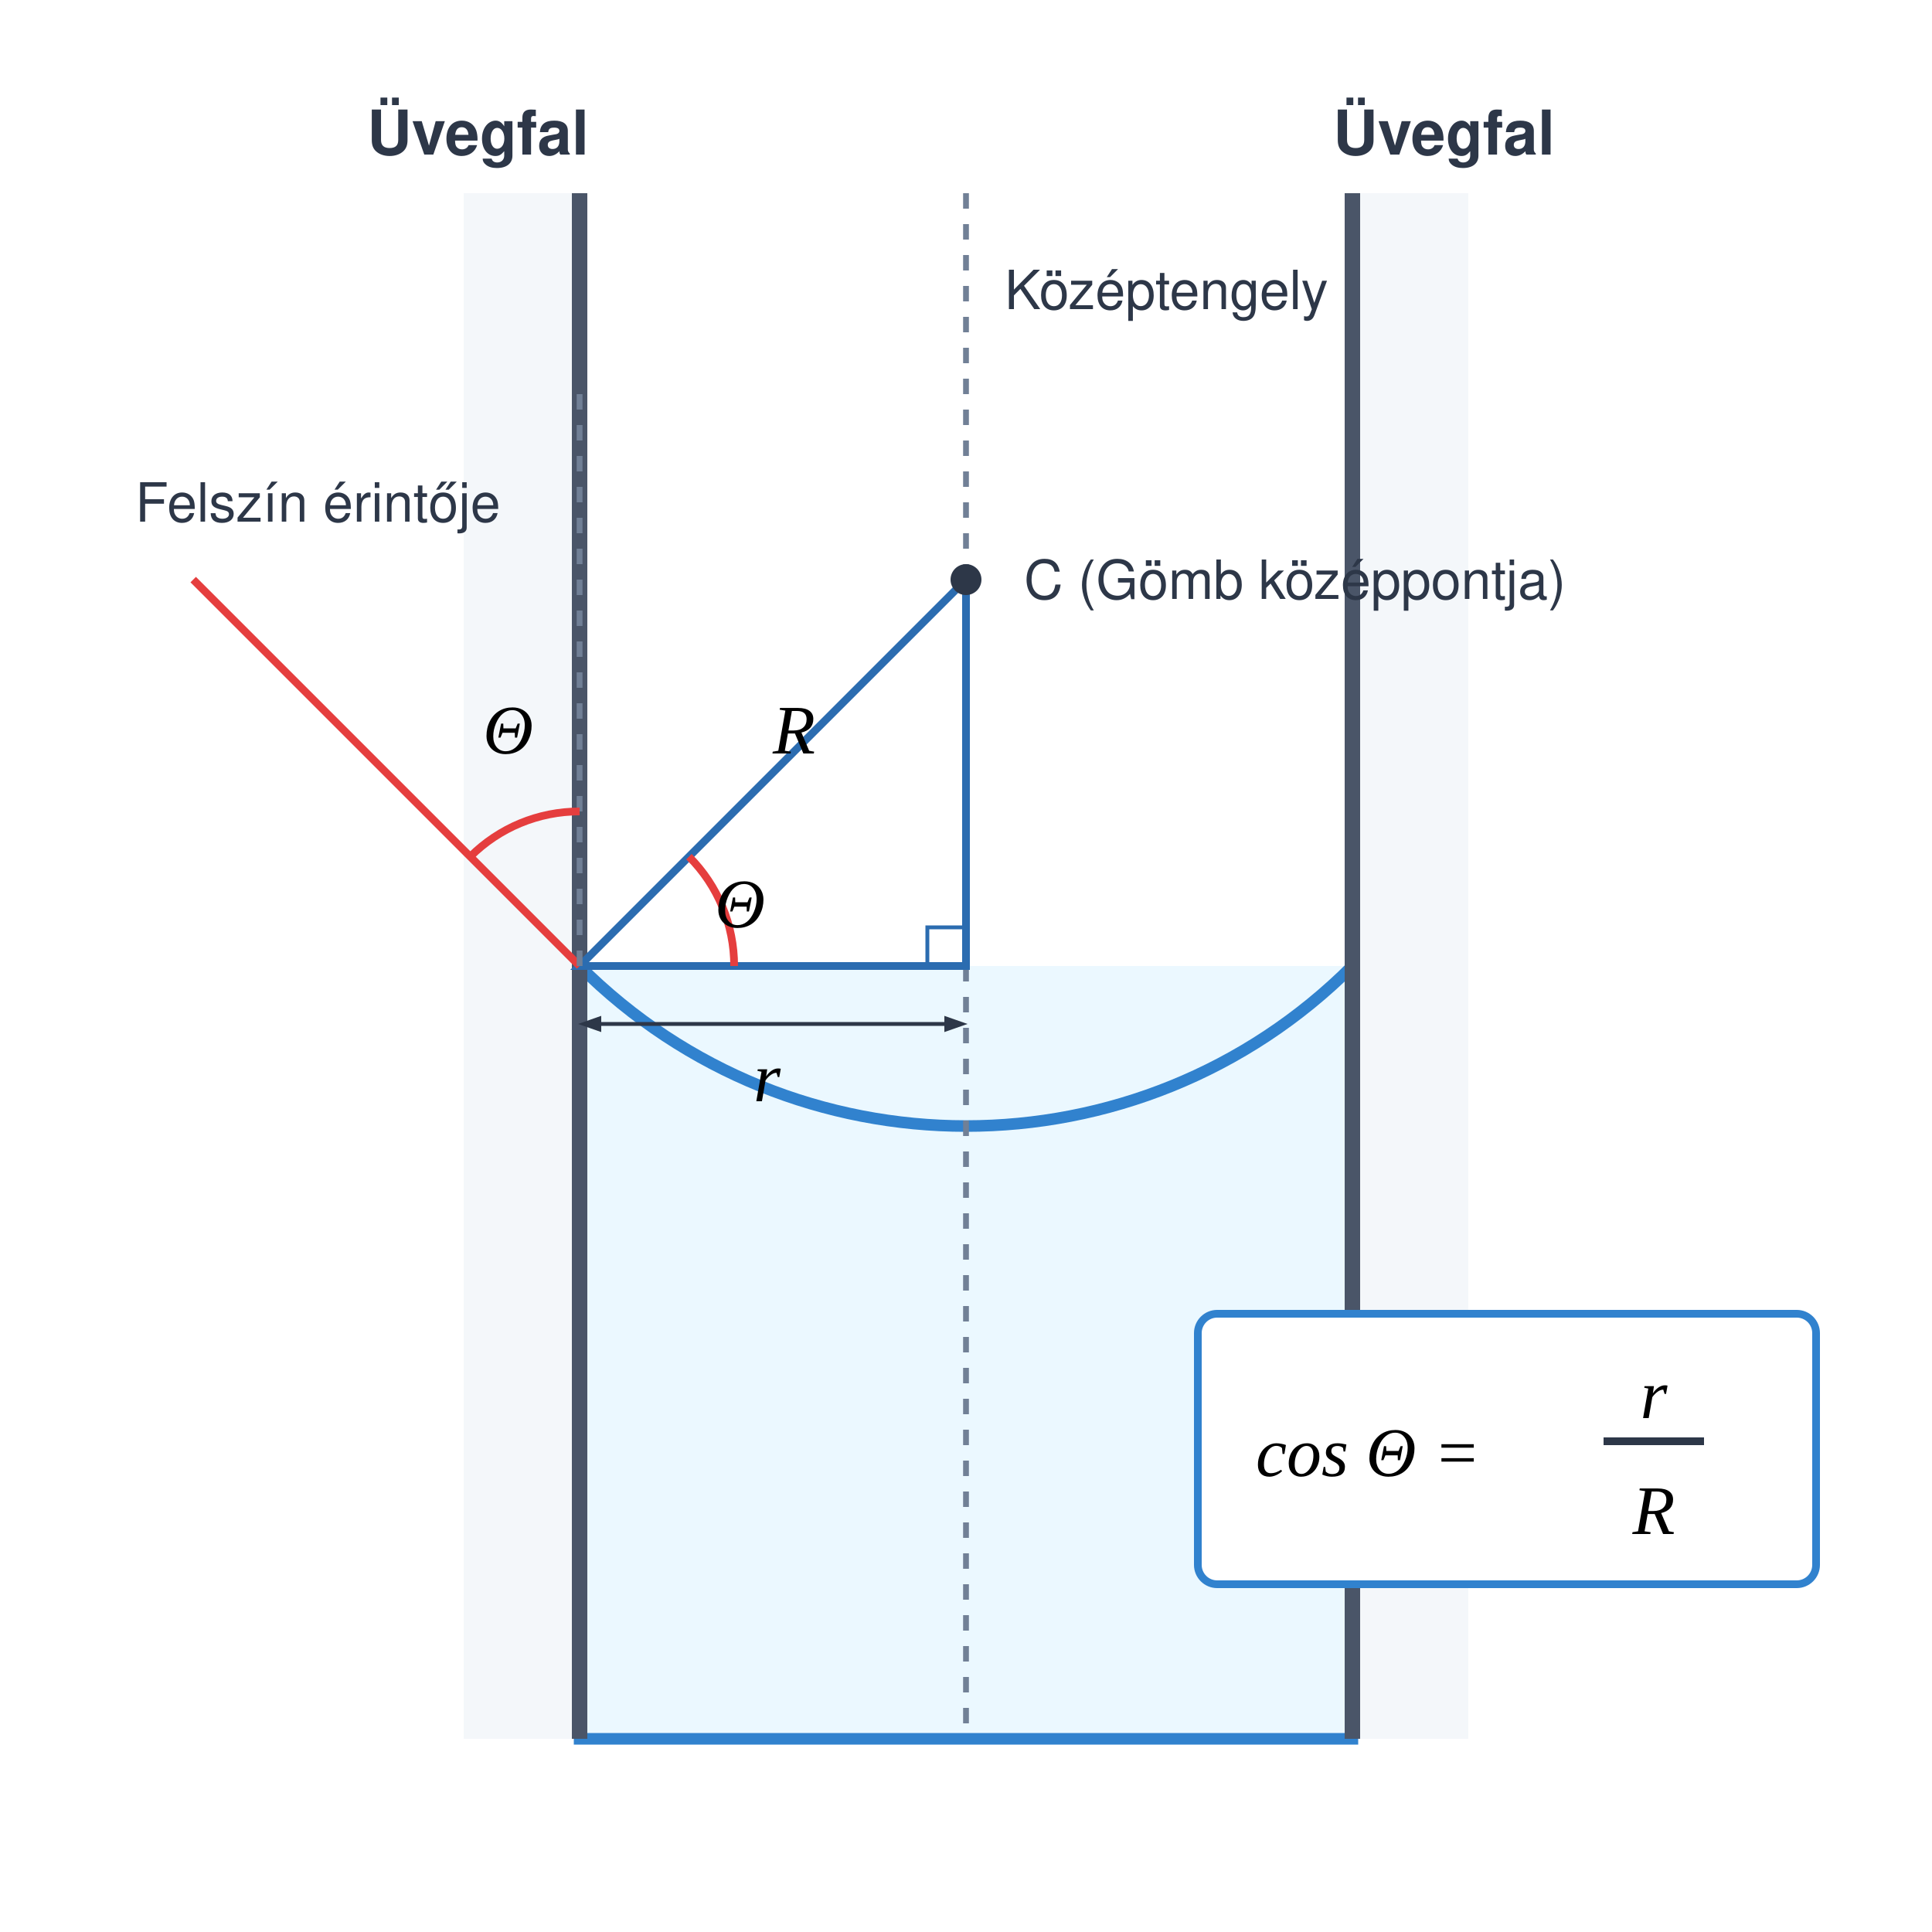
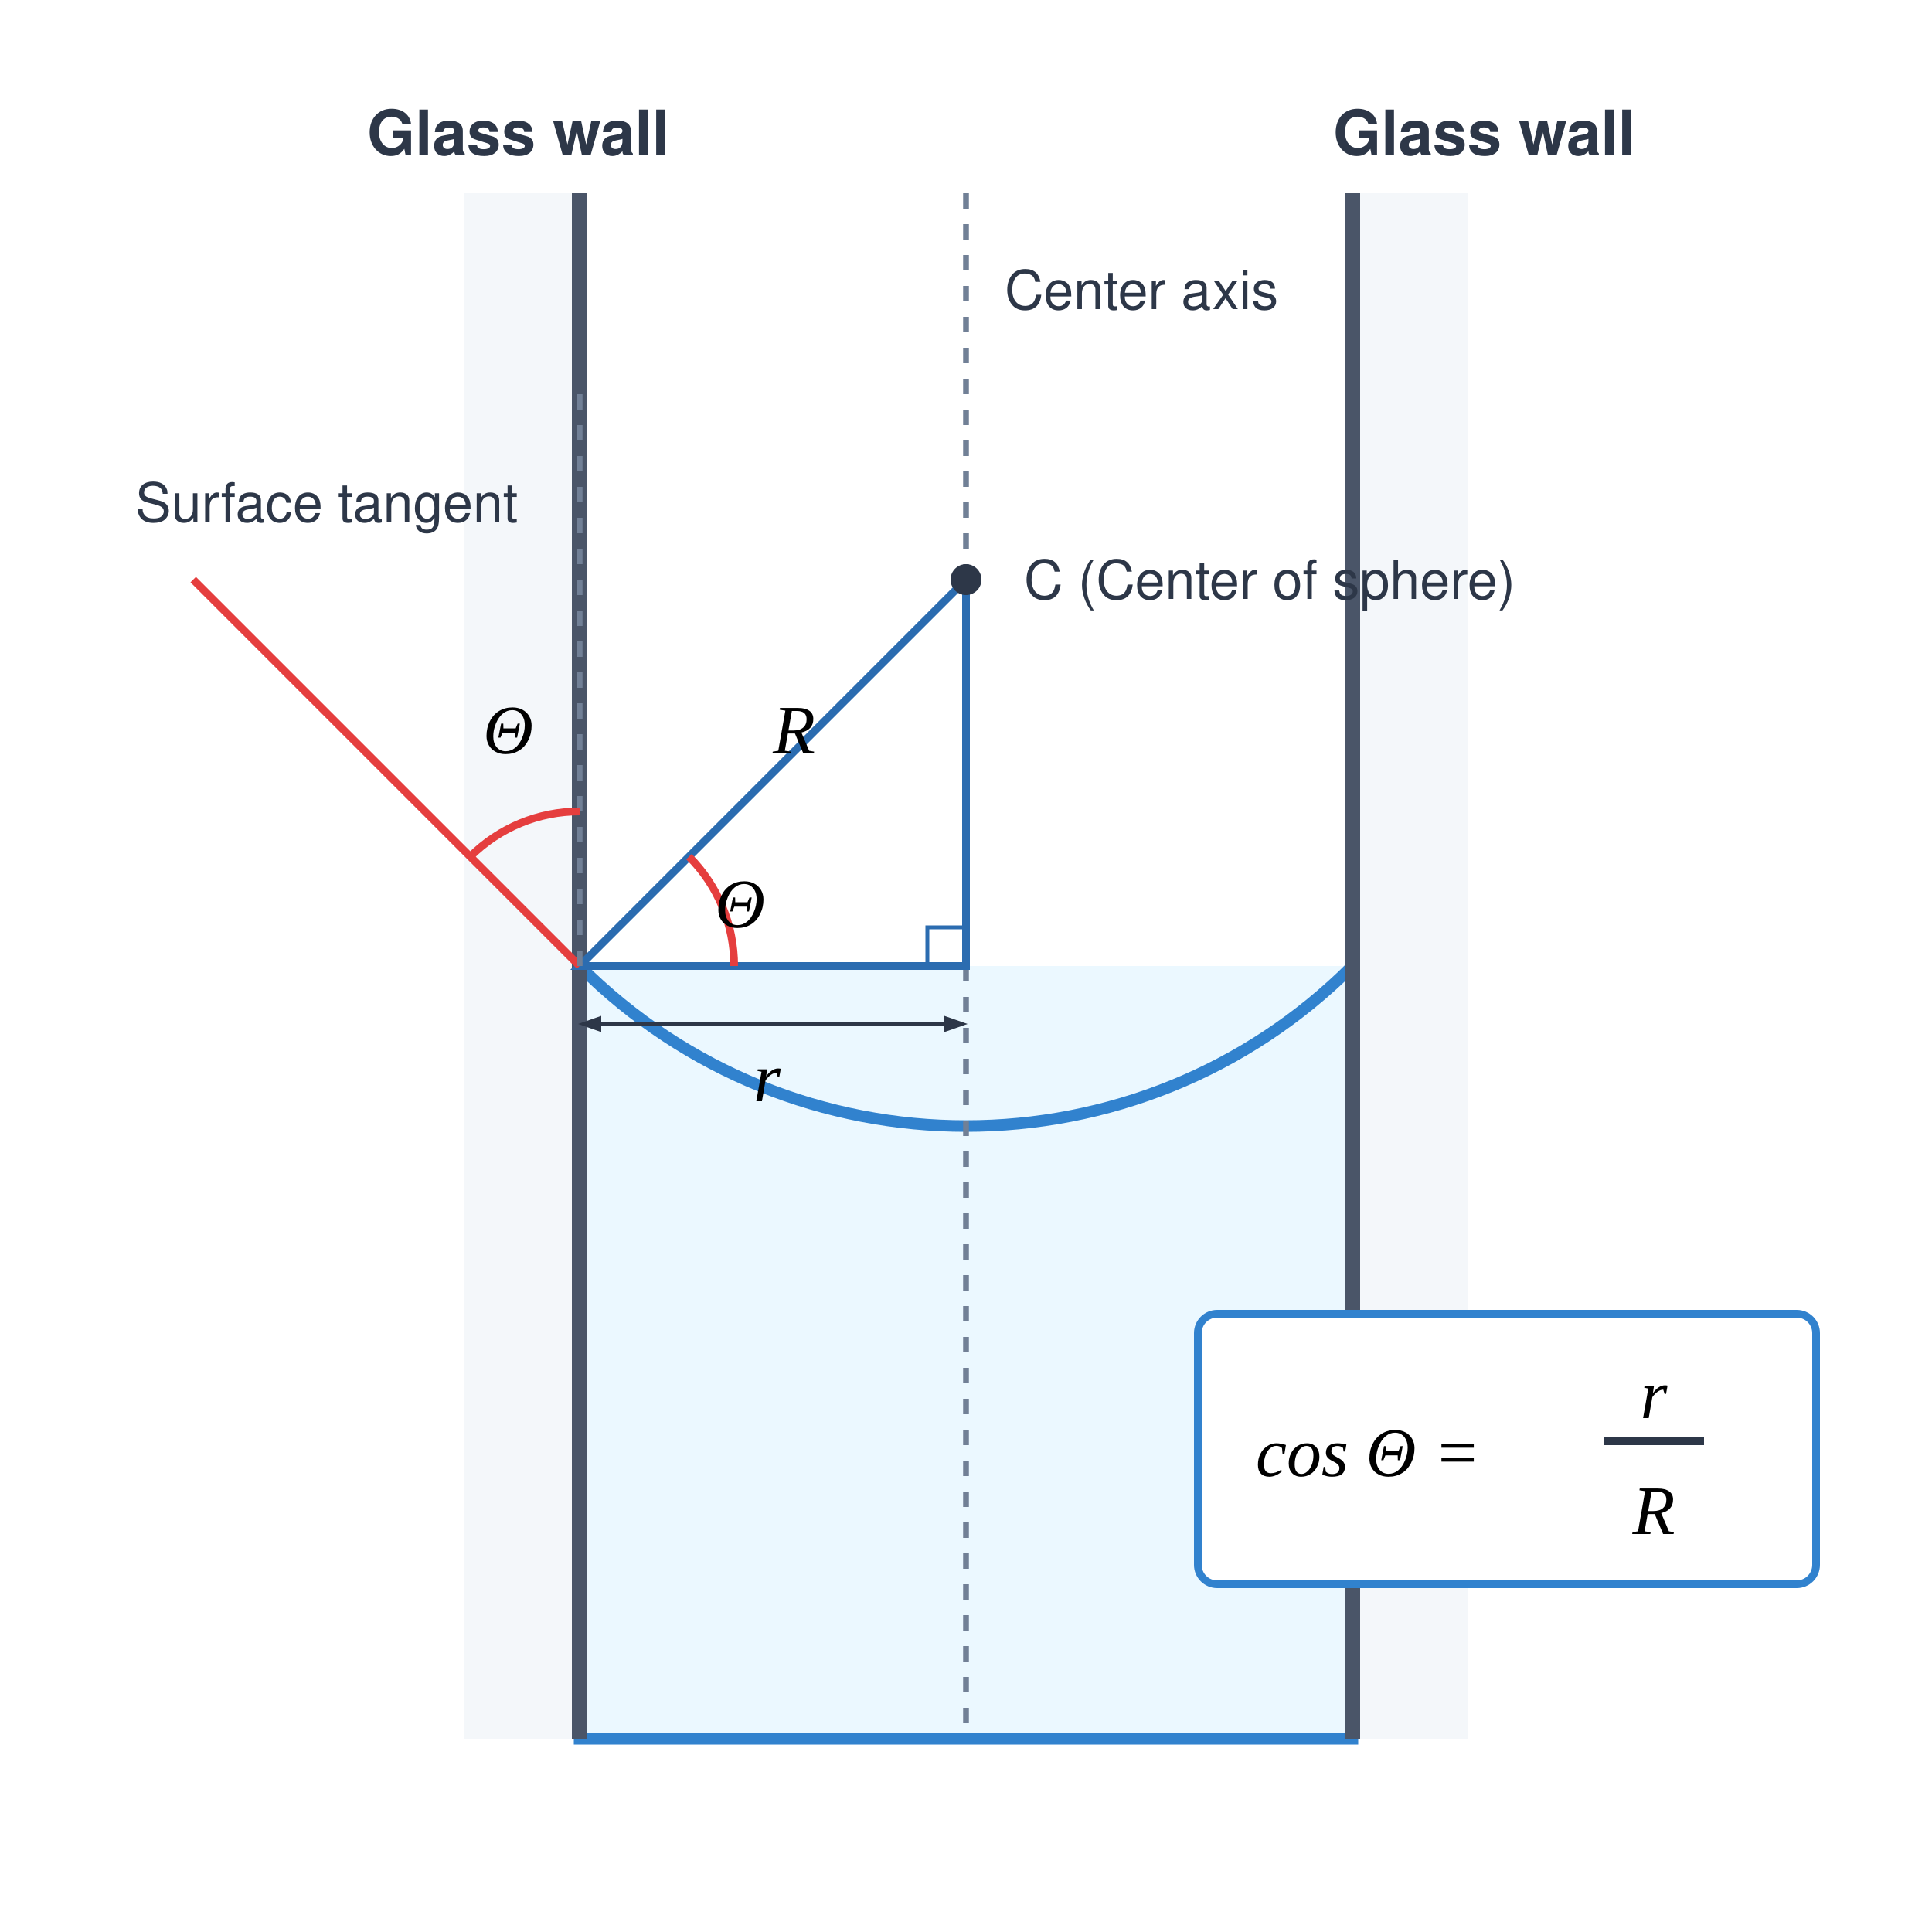
<svg xmlns="http://www.w3.org/2000/svg" viewBox="0 0 500 500" width="100%" height="400">
  <defs>
    <style>
      .bg { fill: #FFFFFF; }
      .wall { stroke: #4A5568; stroke-width: 4; fill: none; }
      .glass { fill: #EDF2F7; opacity: 0.6; }
      .water { fill: #EBF8FF; stroke: #3182CE; stroke-width: 3; }
      .line { stroke: #2D3748; stroke-width: 2; fill: none; }
      .dash { stroke: #718096; stroke-width: 1.5; stroke-dasharray: 4,4; fill: none; }
      .vector { stroke: #E53E3E; stroke-width: 2; fill: none; }
      .text { font-family: 'Helvetica Neue', Helvetica, Arial, sans-serif; font-size: 14px; fill: #2D3748; }
      .math { font-family: 'Times New Roman', Times, serif; font-style: italic; font-size: 18px; }
      .title { font-weight: bold; font-size: 16px; }
    </style>
    <marker id="arrow" viewBox="0 0 10 10" refX="6" refY="5" markerWidth="6" markerHeight="6" orient="auto-start-reverse">
      <path d="M 0 1.5 L 10 5 L 0 8.5 z" fill="#2D3748" />
    </marker>
  </defs>
  <rect width="500" height="500" class="bg" />
  <rect x="150" y="250" width="200" height="200" fill="#EBF8FF" />
  <path d="M 150 250 A 141.42 141.42 0 0 0 350 250 L 350 450 L 150 450 Z" class="water" />
  <rect x="120" y="50" width="30" height="400" class="glass" />
  <rect x="350" y="50" width="30" height="400" class="glass" />
  <line x1="150" y1="50" x2="150" y2="450" class="wall" />
  <line x1="350" y1="50" x2="350" y2="450" class="wall" />
  <line x1="250" y1="50" x2="250" y2="450" class="dash" />
  <polygon points="250,150 150,250 250,250" stroke="#2B6CB0" stroke-width="2" fill="none" />
  <path d="M 250 240 L 240 240 L 240 250" stroke="#2B6CB0" stroke-width="1" fill="none" />
  <line x1="150" y1="250" x2="50" y2="150" stroke="#E53E3E" stroke-width="2" fill="none" />
  <line x1="150" y1="250" x2="150" y2="100" class="dash" />
  <path d="M 150 210 A 40 40 0 0 0 121.7 221.7" stroke="#E53E3E" stroke-width="2" fill="none" />
  <path d="M 190 250 A 40 40 0 0 0 178.3 221.7" stroke="#E53E3E" stroke-width="2" fill="none" />
  <line x1="152" y1="265" x2="248" y2="265" stroke="#2D3748" stroke-width="1" marker-start="url(#arrow)" marker-end="url(#arrow)" />
  <text x="195" y="285" class="math">r</text>
  <text x="200" y="195" class="math">R</text>
  <circle cx="250" cy="150" r="4" fill="#2D3748" />
-   <text x="265" y="155" class="text">C (Gömb középpontja)</text>
+   <text x="265" y="155" class="text">C (Center of sphere)</text>
  <text x="125" y="195" class="math" font-size="22px">Θ</text>
  <text x="185" y="240" class="math" font-size="22px">Θ</text>
-   <text x="95" y="40" class="text title">Üvegfal</text>
-   <text x="345" y="40" class="text title">Üvegfal</text>
-   <text x="260" y="80" class="text">Középtengely</text>
-   <text x="35" y="135" class="text" fill="#E53E3E">Felszín érintője</text>
+   <text x="95" y="40" class="text title">Glass wall</text>
+   <text x="345" y="40" class="text title">Glass wall</text>
+   <text x="260" y="80" class="text">Center axis</text>
+   <text x="35" y="135" class="text" fill="#E53E3E">Surface tangent</text>
  <rect x="310" y="340" width="160" height="70" rx="5" fill="white" stroke="#3182CE" stroke-width="2" />
  <text x="325" y="382" class="math" font-size="24px">cos Θ =</text>
  <text x="428" y="367" class="math" font-size="24px" text-anchor="middle">r</text>
  <line x1="415" y1="373" x2="441" y2="373" stroke="#2D3748" stroke-width="2" />
  <text x="428" y="397" class="math" font-size="24px" text-anchor="middle">R</text>
</svg>
